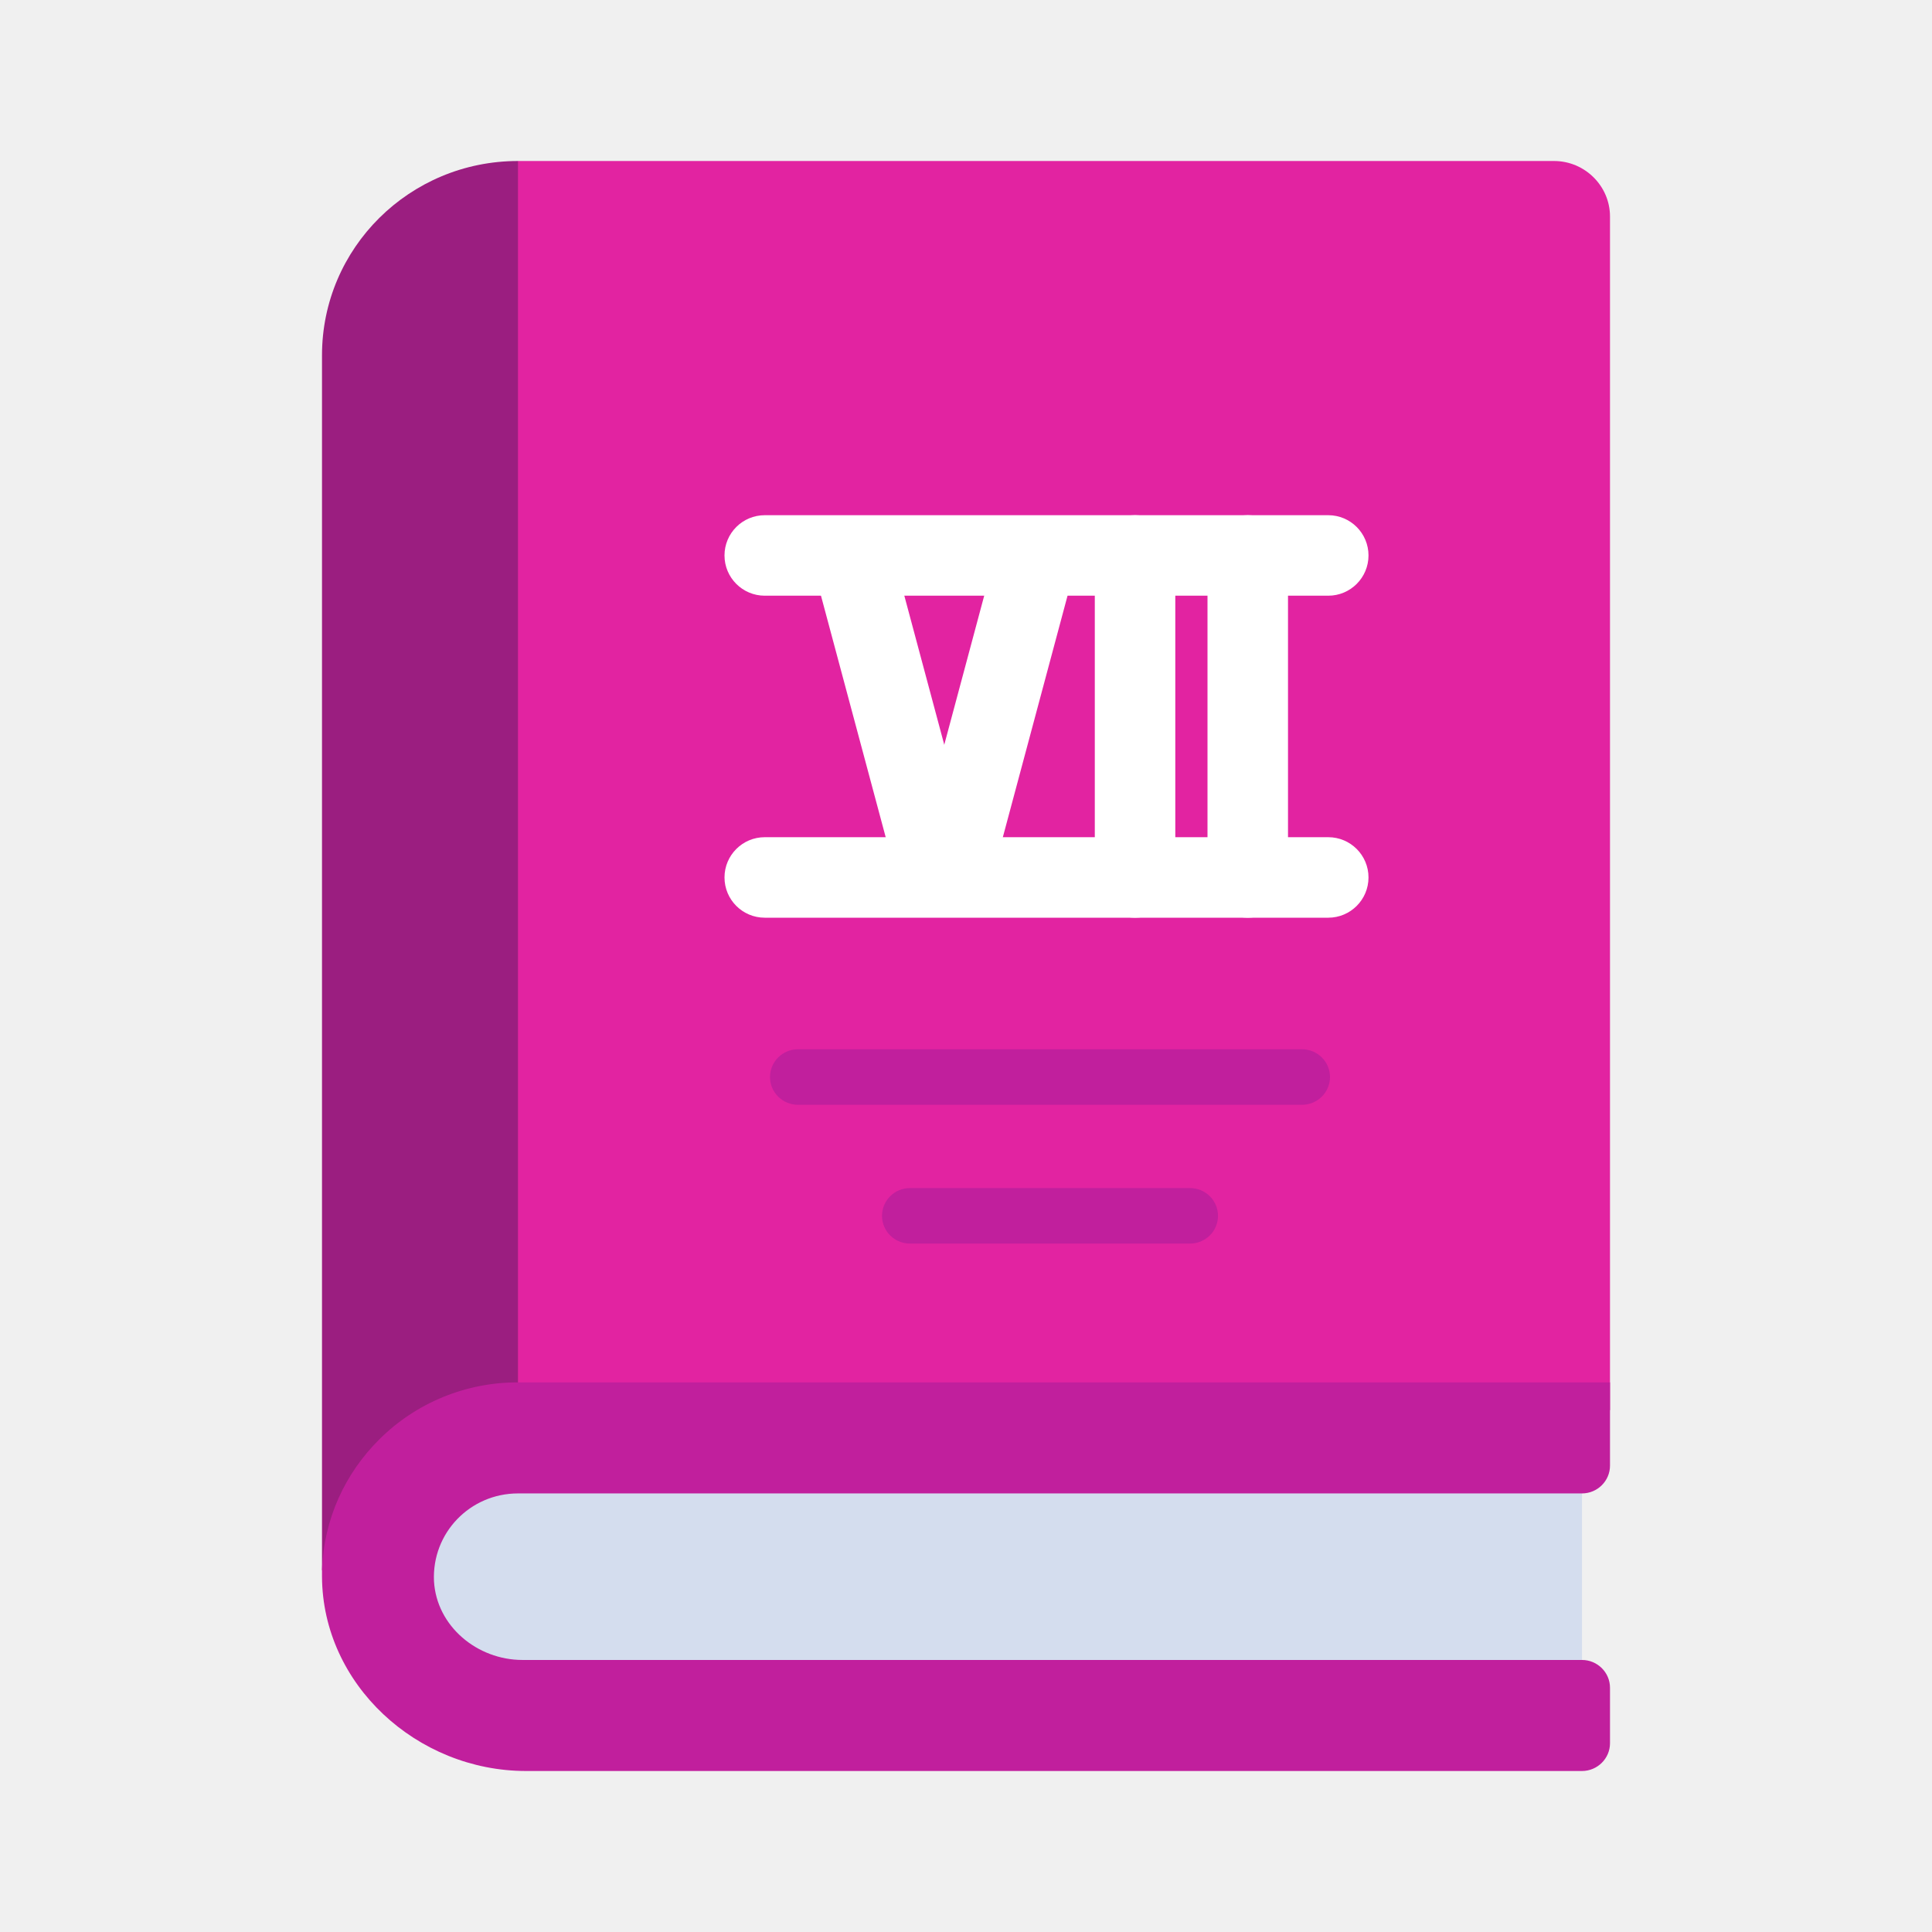
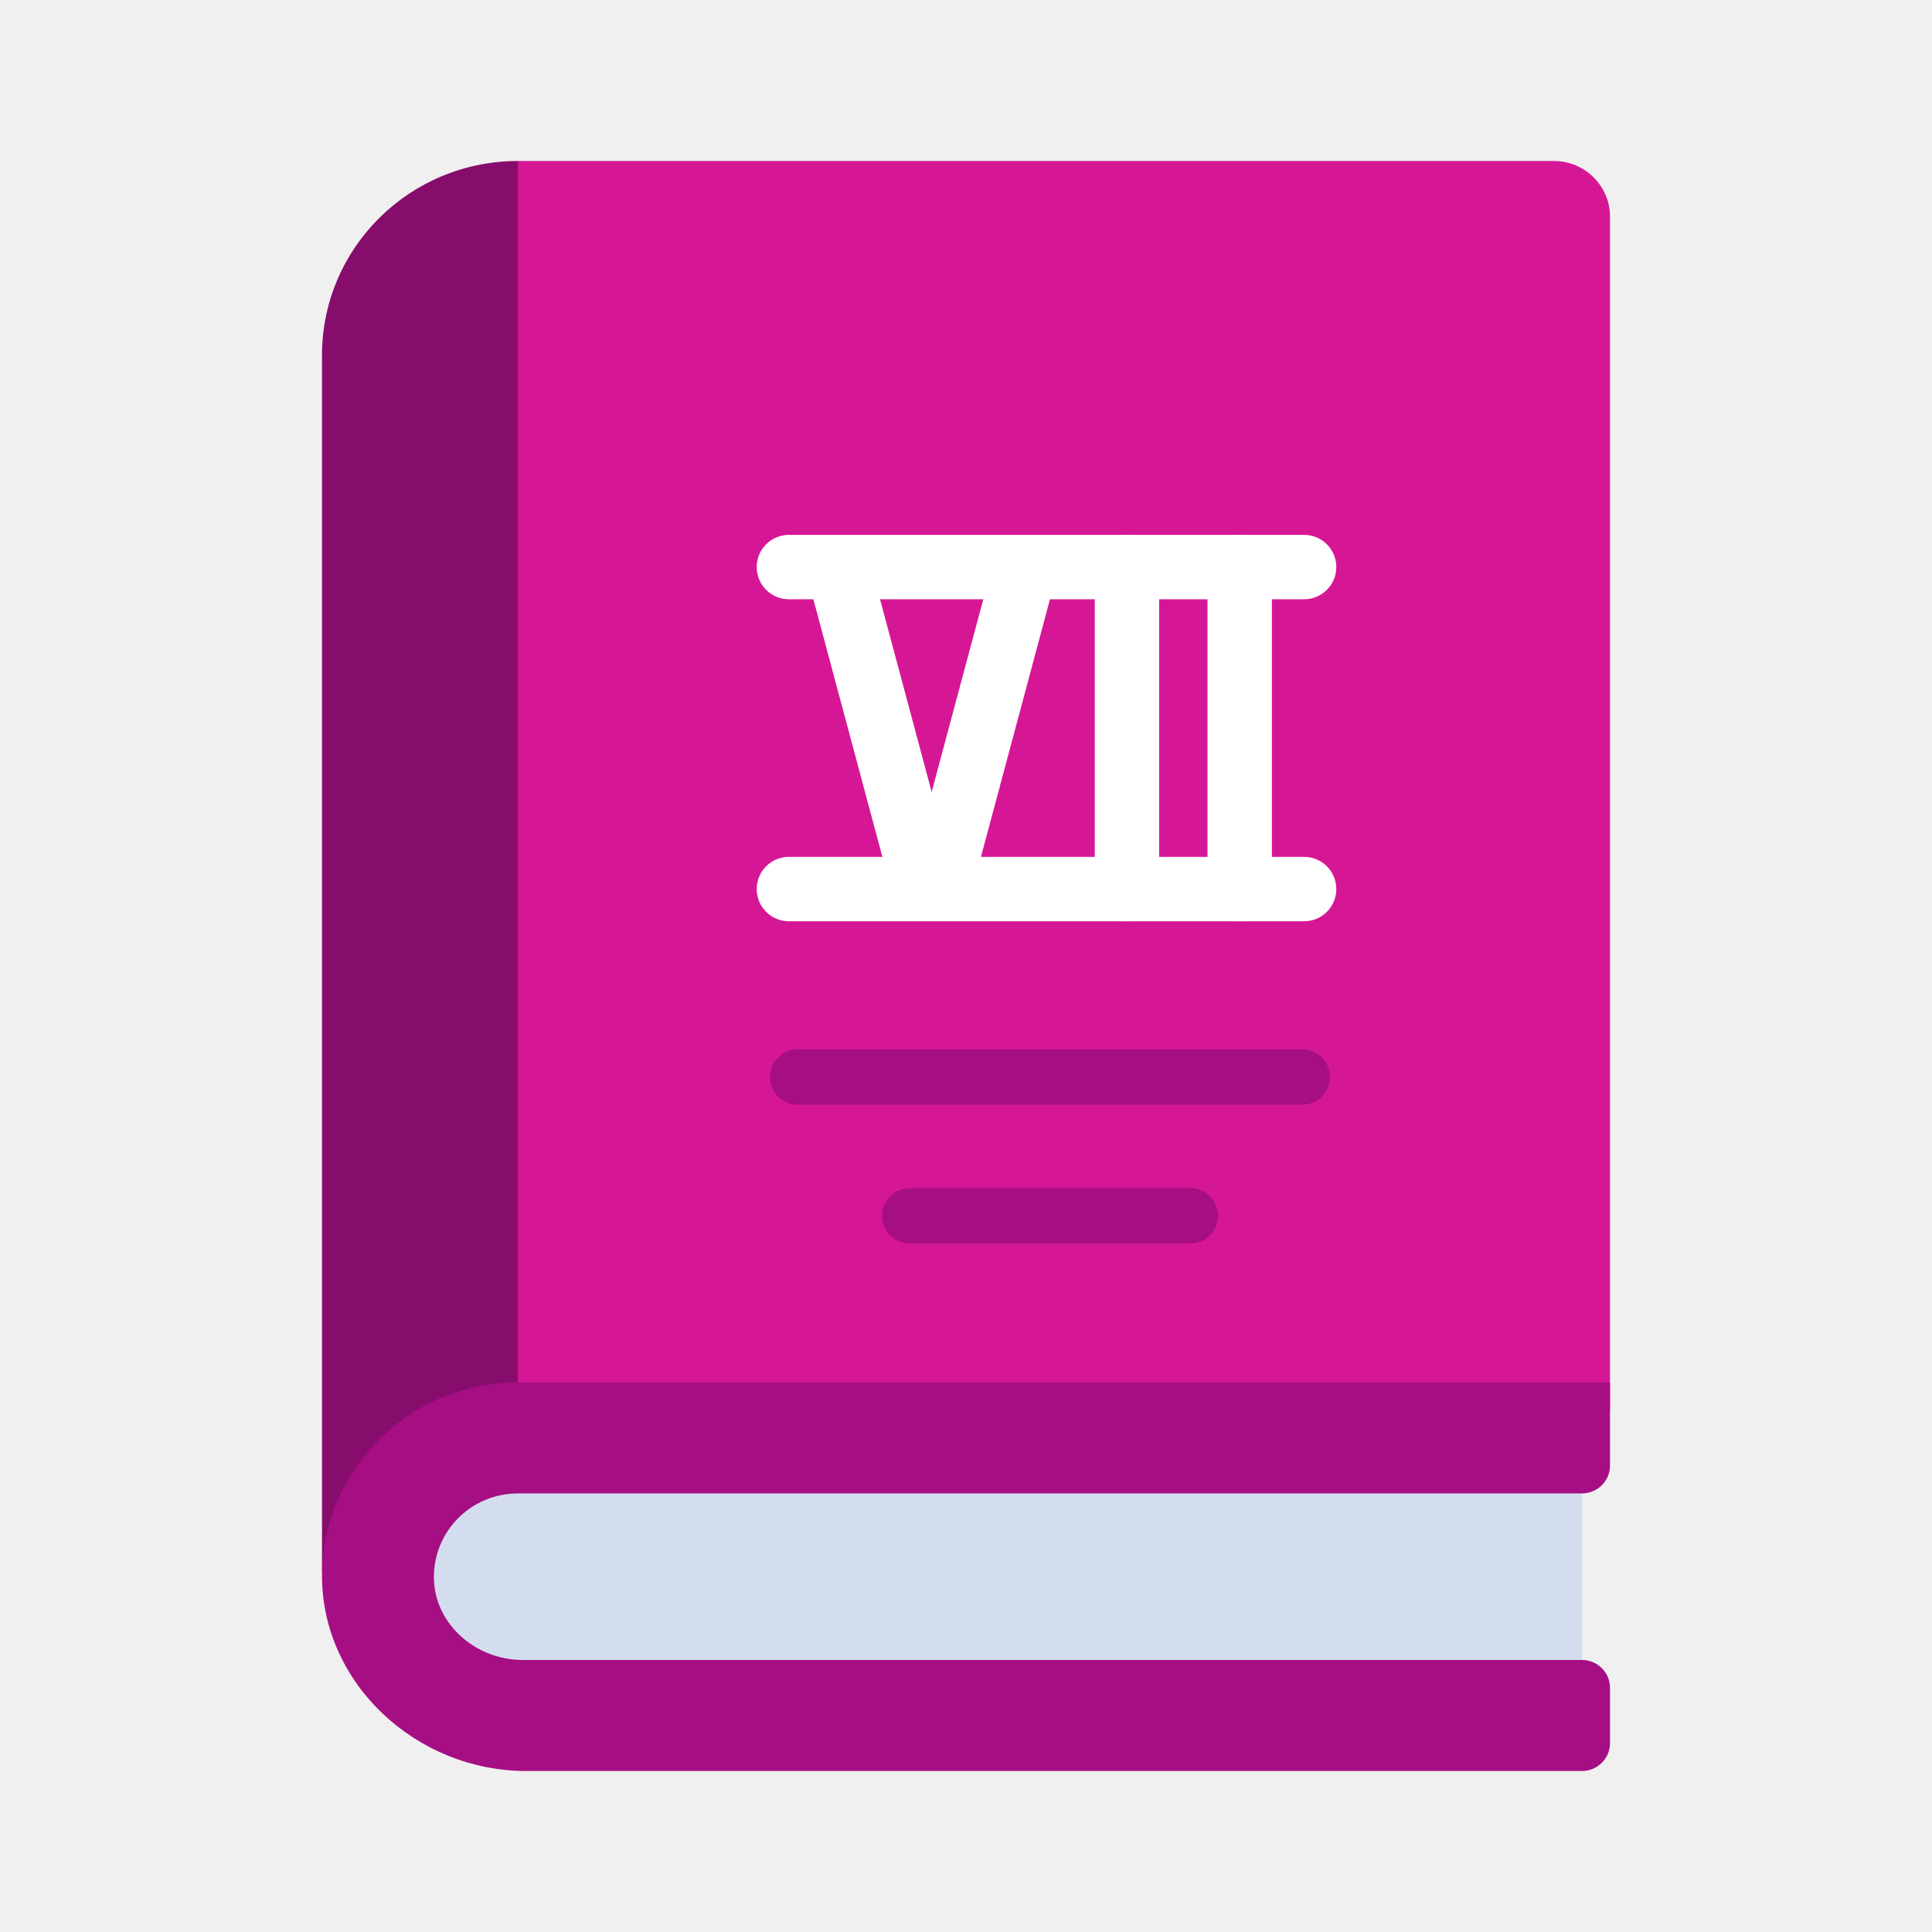
<svg xmlns="http://www.w3.org/2000/svg" width="120" height="120" viewBox="0 0 120 120" fill="none">
  <rect x="60" y="31.211" width="3.509" height="27.085" rx="1.754" fill="white" />
  <path d="M30.435 91.034H98.261V104.828H30.435C26.595 104.828 23.478 101.738 23.478 97.931C23.478 94.124 26.595 91.034 30.435 91.034Z" fill="#D4DDEE" />
-   <path d="M20 97.534V22.069C20 15.397 25.444 10 32.174 10L33.913 11.724V84.138L32.174 87.586L20 97.534Z" fill="#9B1E80" />
-   <path d="M100 13.448V87.586H32.174V10H96.522C98.435 10 100 11.552 100 13.448Z" fill="#E223A1" />
-   <path d="M26.956 98.207C27.113 101 29.635 103.103 32.452 103.103H98.261C99.217 103.103 100 103.879 100 104.828V108.276C100 109.224 99.217 110 98.261 110H32.678C25.896 110 20.035 104.621 20 97.931V97.534C20.104 94.345 21.444 91.5 23.565 89.397C24.693 88.273 26.035 87.382 27.513 86.775C28.99 86.168 30.575 85.858 32.174 85.862H100V91.034C100 91.983 99.217 92.759 98.261 92.759H32.174C29.2 92.759 26.817 95.207 26.956 98.207Z" fill="#C11F9D" />
-   <path d="M80.87 68.621H49.565C49.104 68.621 48.662 68.439 48.336 68.116C48.009 67.792 47.826 67.354 47.826 66.897C47.826 66.439 48.009 66.001 48.336 65.677C48.662 65.354 49.104 65.172 49.565 65.172H80.87C81.331 65.172 81.773 65.354 82.099 65.677C82.426 66.001 82.609 66.439 82.609 66.897C82.609 67.354 82.426 67.792 82.099 68.116C81.773 68.439 81.331 68.621 80.87 68.621ZM73.913 77.241H56.522C56.061 77.241 55.618 77.06 55.292 76.736C54.966 76.413 54.783 75.975 54.783 75.517C54.783 75.06 54.966 74.621 55.292 74.298C55.618 73.975 56.061 73.793 56.522 73.793H73.913C74.374 73.793 74.817 73.975 75.143 74.298C75.469 74.621 75.652 75.06 75.652 75.517C75.652 75.975 75.469 76.413 75.143 76.736C74.817 77.06 74.374 77.241 73.913 77.241Z" fill="#C11F9D" />
-   <rect width="5" height="25" rx="2.5" transform="matrix(-0.965926 -0.258819 -0.258819 0.965926 67.3 33.2941)" fill="white" />
-   <rect width="5" height="25" rx="2.5" transform="matrix(-0.965926 0.258819 0.258819 0.965926 54.8296 32)" fill="white" />
-   <rect width="5" height="40" rx="2.5" transform="matrix(4.37114e-08 1 1 -4.37114e-08 45 32)" fill="white" />
-   <rect width="5" height="25" rx="2.5" transform="matrix(-1 0 0 1 73 32)" fill="white" />
-   <rect width="5" height="25" rx="2.5" transform="matrix(-1 0 0 1 80 32)" fill="white" />
-   <rect width="5" height="40" rx="2.5" transform="matrix(4.37114e-08 1 1 -4.37114e-08 45 52)" fill="white" />
+   <path d="M20 97.534V22.069C20 15.397 25.444 10 32.174 10L33.913 11.724V84.138L32.174 87.586L20 97.534Z" fill="#870D6C" />
+   <path d="M100 13.448V87.586H32.174V10H96.522C98.435 10 100 11.552 100 13.448Z" fill="#D61795" />
+   <path d="M26.956 98.207C27.113 101 29.635 103.103 32.452 103.103H98.261C99.217 103.103 100 103.879 100 104.828V108.276C100 109.224 99.217 110 98.261 110H32.678C25.896 110 20.035 104.621 20 97.931V97.534C20.104 94.345 21.444 91.5 23.565 89.397C24.693 88.273 26.035 87.382 27.513 86.775C28.99 86.168 30.575 85.858 32.174 85.862H100V91.034C100 91.983 99.217 92.759 98.261 92.759H32.174C29.2 92.759 26.817 95.207 26.956 98.207Z" fill="#A60E84" />
+   <path d="M80.87 68.621H49.565C49.104 68.621 48.662 68.439 48.336 68.116C48.009 67.792 47.826 67.354 47.826 66.897C47.826 66.439 48.009 66.001 48.336 65.677C48.662 65.354 49.104 65.172 49.565 65.172H80.87C81.331 65.172 81.773 65.354 82.099 65.677C82.426 66.001 82.609 66.439 82.609 66.897C82.609 67.354 82.426 67.792 82.099 68.116C81.773 68.439 81.331 68.621 80.87 68.621ZM73.913 77.241H56.522C56.061 77.241 55.618 77.06 55.292 76.736C54.966 76.413 54.783 75.975 54.783 75.517C54.783 75.06 54.966 74.621 55.292 74.298C55.618 73.975 56.061 73.793 56.522 73.793H73.913C74.374 73.793 74.817 73.975 75.143 74.298C75.469 74.621 75.652 75.06 75.652 75.517C75.652 75.975 75.469 76.413 75.143 76.736C74.817 77.06 74.374 77.241 73.913 77.241Z" fill="#A60E84" />
+   <rect width="4" height="24" rx="2" transform="matrix(-1 0 0 1 72 33.2211)" fill="white" />
+   <rect width="4" height="24" rx="2" transform="matrix(-1 0 0 1 79 33.2211)" fill="white" />
+   <rect width="4" height="36" rx="2" transform="matrix(4.37114e-08 1 1 -4.37114e-08 47 33.2211)" fill="white" />
+   <rect width="4" height="36" rx="2" transform="matrix(4.37114e-08 1 1 -4.37114e-08 47 53.2211)" fill="white" />
+   <path d="M65.482 36.226C65.768 35.159 65.135 34.062 64.068 33.776V33.776C63.001 33.491 61.904 34.124 61.619 35.191L56.442 54.509C56.156 55.576 56.79 56.673 57.856 56.959V56.959C58.923 57.245 60.02 56.611 60.306 55.544L65.482 36.226Z" fill="white" />
+   <rect width="4" height="24" rx="2" transform="matrix(-0.965926 0.258819 0.258819 0.965926 53.5295 33)" fill="white" />
</svg>
